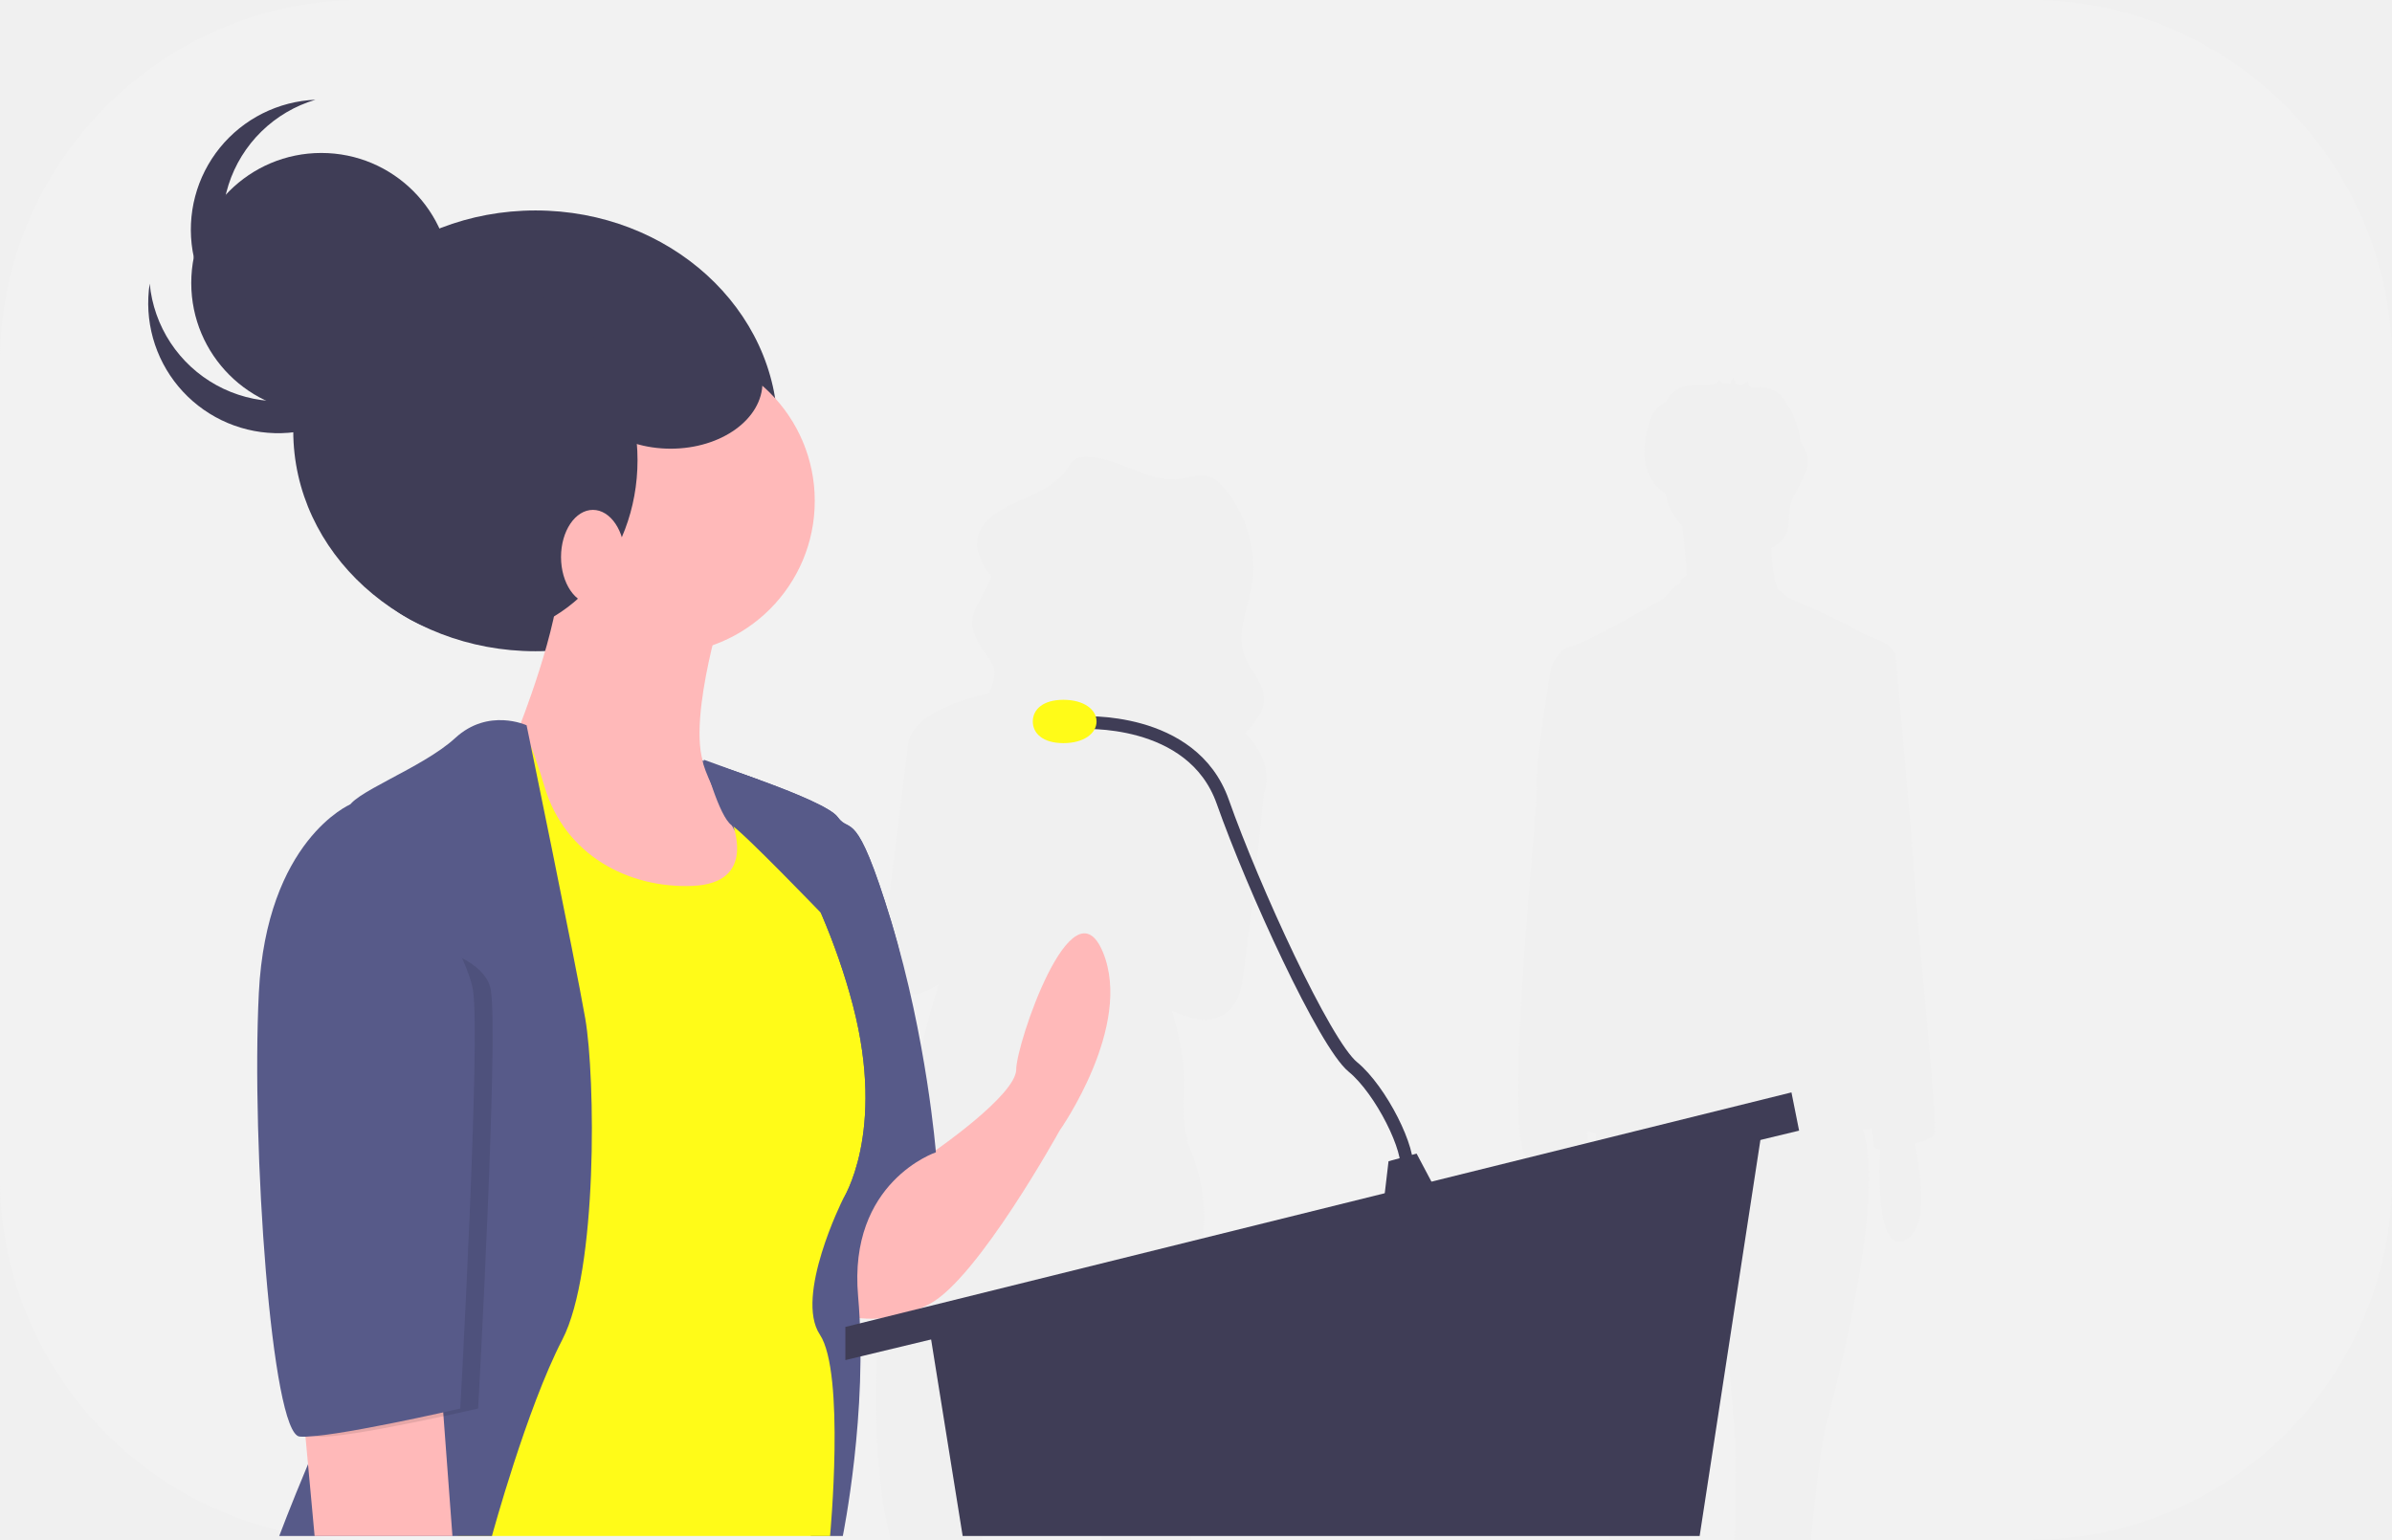
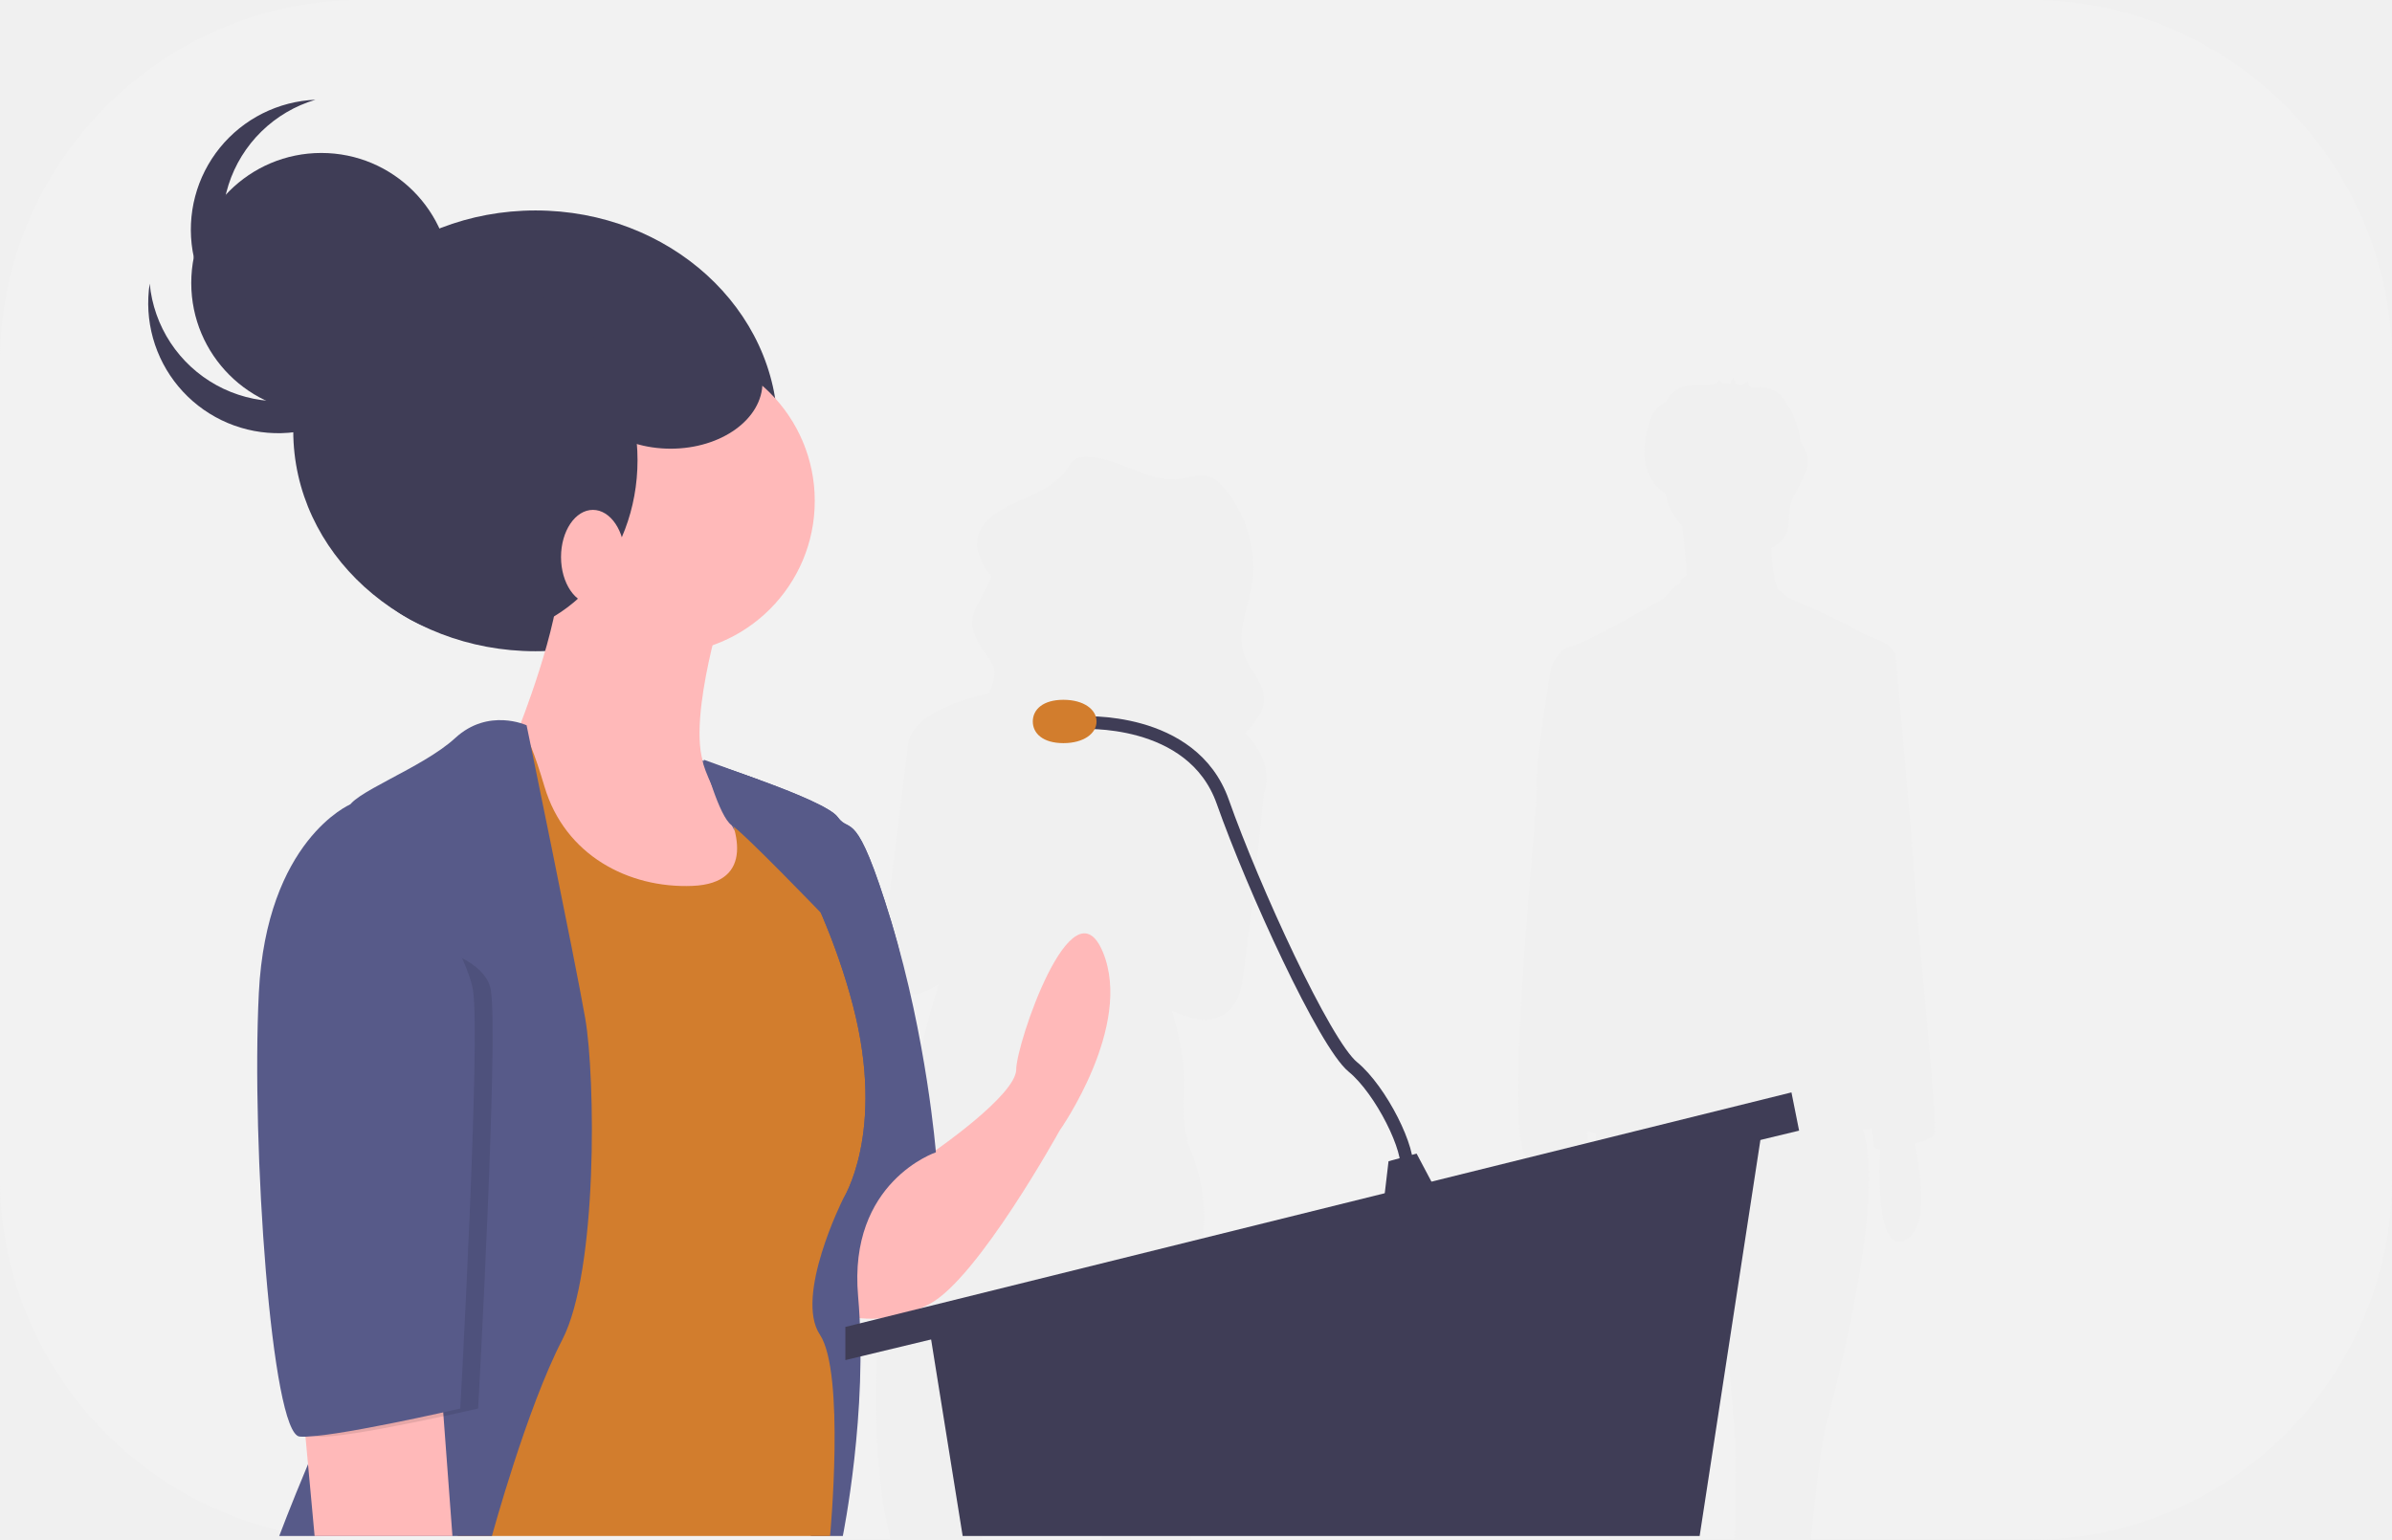
<svg xmlns="http://www.w3.org/2000/svg" width="938" height="604" viewBox="0 0 938 604" fill="none">
-   <g clip-path="url(#clip0_991_2924)">
-     <path d="M680.584 566.656L675.711 506.08L661.785 570.137C661.785 570.137 661.969 586.298 662.43 604H680.271C680.872 583.764 680.584 566.656 680.584 566.656Z" fill="#F2F2F2" />
-     <path d="M429.989 588.198C428.618 582.534 427.649 576.779 427.092 570.978L425.143 550.023C424.323 544.284 423.481 539.228 422.634 534.765C416.426 502.942 410.018 501.791 410.018 501.791C409.742 502.002 409.475 502.235 409.199 502.476C408.446 503.161 407.745 503.901 407.101 504.69C396.895 517.663 389.97 551.309 386.333 573.629C384.324 585.958 383.323 594.83 383.323 594.83C383.323 594.83 384.233 598.609 385.473 604H432.048C431.871 598.679 431.182 593.387 429.989 588.198Z" fill="#F2F2F2" />
-     <path d="M796.22 0H141.78C63.801 0 0 63.801 0 141.78V462.22C0 540.199 63.801 604 141.78 604H349.202L346.525 591.398C346.525 591.398 339.64 546.971 346.525 512.333C348.748 501.466 350.274 490.467 351.092 479.405C351.953 466.916 353.995 454.536 357.189 442.432C357.371 441.733 357.575 441.041 357.765 440.344C356.086 439.888 355.315 439.523 355.705 439.292C356.781 438.657 357.372 436.711 357.667 434.242C359.501 417.897 362.998 401.782 368.104 386.147C361.147 390.515 356.529 390.978 353.505 389.286C342.879 386.384 347.29 362.486 347.29 362.486C347.29 362.486 353.894 310.796 356.087 292.08C357.348 281.322 373.507 275.226 387.811 271.916C389.318 268.683 390.403 265.426 389.714 262.009C389.668 261.778 389.601 261.556 389.54 261.331C387.721 257.292 384.024 253.968 382.637 249.785C382.022 248.659 381.589 247.443 381.354 246.182C380.125 239.01 386.831 232.814 388.765 225.917C386.792 224.011 385.32 221.65 384.477 219.04C381.53 212.997 382.967 205.743 392.429 200.142C394.318 199.024 396.319 198.037 398.353 197.091C399.097 196.609 399.907 196.238 400.758 195.988C407.528 192.925 414.333 189.962 418.385 184C419.428 182.464 420.343 180.683 422.031 179.876C422.827 179.536 423.678 179.345 424.543 179.314C437.588 178.312 449.4 189.499 462.383 187.896C466.317 187.41 470.332 185.757 474.107 186.947C476.588 187.729 478.523 189.634 480.191 191.605C484.728 197.021 488.014 203.373 489.814 210.206C491.613 217.039 491.882 224.185 490.601 231.134C488.955 239.687 484.952 248.502 487.836 256.731C489.956 262.778 495.631 267.685 495.671 274.081C495.704 279.344 491.968 283.544 488.359 287.639C488.828 288.119 489.285 288.612 489.731 289.118C498.552 299.168 496.885 307.746 495.641 311.18L495.641 311.182L491.105 354.956L487.28 384.323C487.28 384.323 486.334 396.375 477.426 399.018C474.83 400.219 471.431 400.535 466.962 399.175C464.063 398.293 461.619 397.411 459.545 396.553C461.505 402.813 464.879 415.593 464.331 427.997C463.566 445.316 465.861 446.822 465.861 446.822C465.717 447 465.554 447.161 465.374 447.303C474.461 467.379 474.544 487.977 465.096 508.568C454.386 531.911 465.861 586.128 465.861 586.128C465.861 586.128 466.678 594.585 467.045 604H631.333C628.72 579.077 625.581 554.127 624.186 551.338C621.887 546.74 624.806 470.993 625.896 444.682C625.412 444.56 624.939 444.435 624.493 444.307C623.716 444.084 623.018 443.852 622.373 443.615C622.34 444.953 622.482 446.291 622.794 447.593C623.761 449.85 621.442 451.508 617.501 452.64C619.793 463.826 622.624 484.641 613.046 488.673C603.193 492.822 602.996 467.622 603.537 454.486C602.294 454.532 601.048 454.556 599.817 454.556C587.98 454.556 603.298 317.391 602.602 308.339C601.906 299.288 608.172 262.385 608.172 262.385C608.172 262.385 610.261 254.726 616.527 253.334C622.794 251.941 652.733 234.534 652.733 234.534C654.417 232.169 656.546 230.154 659 228.602V227.572C659.781 226.844 660.611 226.172 661.485 225.56C661.12 219.477 660.297 211.628 659.697 206.325C656.331 202.896 654.058 198.546 653.164 193.825C651.881 192.824 650.663 191.742 649.518 190.586C646.643 187.29 644.993 183.102 644.848 178.73C644.72 174.388 645.349 170.057 646.705 165.931C647.06 164.559 647.602 163.244 648.318 162.022C649.303 160.605 650.538 159.38 651.963 158.408C652.386 158.095 652.823 157.801 653.258 157.505C654.181 155.712 655.535 154.175 657.197 153.034C660.751 150.7 665.324 150.891 669.574 150.997C669.637 150.998 669.702 150.998 669.766 150.998C670.555 150.872 671.346 150.767 672.14 150.684C672.604 150.592 673.031 150.366 673.369 150.035C673.707 149.704 673.942 149.281 674.043 148.819C674.619 149.372 675.194 149.924 675.769 150.477C676.632 150.464 677.495 150.479 678.357 150.521C678.739 149.647 679.187 148.805 679.699 148C680.014 148.899 680.329 149.799 680.645 150.698C681.511 150.79 682.374 150.907 683.232 151.056C683.909 150.518 684.586 149.98 685.262 149.443C685.413 149.323 685.951 151.085 686.223 151.69C686.689 151.81 687.154 151.937 687.614 152.079C688.333 152.047 689.132 151.912 689.576 151.919C692.026 151.836 694.45 152.44 696.573 153.664C698.428 155.013 699.95 156.769 701.021 158.797C703.756 163.125 705.455 168.026 705.985 173.118C707.314 174.96 708.252 177.055 708.739 179.273C709.889 186.262 703.246 192.103 701.93 199.063C701.228 202.776 702.029 206.889 700.138 210.16C699.31 211.478 698.225 212.615 696.948 213.504C696.194 214.068 695.406 214.586 694.591 215.057C694.635 219.267 695.118 223.461 696.032 227.572L696.928 231.007C698.321 232.011 699.823 233.172 701.472 234.534C701.472 234.534 720.968 242.89 727.931 247.067C734.052 250.74 740.707 251.188 742.7 255.972L743.249 256.119C743.249 256.119 750.211 333.405 750.908 346.634C751.604 359.863 759.959 441.327 758.567 444.808C758.051 446.097 754.768 447.575 750.803 448.751C753.117 459.326 756.852 482.323 746.73 486.585C736.469 490.905 736.68 463.392 737.292 450.828C735.923 450.705 735.026 450.347 734.893 449.682C734.78 449.117 734.417 446.56 733.893 442.662C733.025 442.797 732.126 442.936 731.168 443.082C730.976 443.111 730.774 443.141 730.578 443.17C739.406 470.938 719.855 544.582 716.094 558.997C714.129 566.529 712.01 585.153 710.099 604H796.22C874.199 604 938 540.199 938 462.22V141.78C938 63.801 874.199 0 796.22 0Z" fill="#F2F2F2" />
-     <path d="M210 255.451C262.467 255.451 305 216.746 305 169.001C305 121.256 262.467 82.551 210 82.551C157.533 82.551 115 121.256 115 169.001C115 216.746 157.533 255.451 210 255.451Z" fill="#3F3D56" />
-     <path d="M366.5 451.5C366.5 451.5 398.5 429.5 398.5 419.5C398.5 409.5 420.5 344.5 432.5 373.5C444.5 402.5 415.5 443.5 415.5 443.5C415.5 443.5 383.5 501.5 364.5 511.5C345.5 521.5 329.5 515.5 329.5 515.5V488.5L347.782 461.443C349.851 458.381 352.639 455.873 355.902 454.14C359.166 452.406 362.805 451.5 366.5 451.5Z" fill="#FFB9B9" />
-     <path d="M275.543 298.336C275.543 298.336 323.5 313.5 328.5 320.5C333.5 327.5 335.5 315.5 349.5 361.5C363.5 407.5 367 452 367 452C367 452 332.5 463.5 336.5 508.5C340.5 553.5 330.5 602.5 330.5 602.5H318.016L290.5 517.5L323.5 388.5C323.5 388.5 276.587 309.172 275.543 298.336Z" fill="#575A89" />
-     <path d="M259.5 256.5C292.637 256.5 319.5 229.637 319.5 196.5C319.5 163.363 292.637 136.5 259.5 136.5C226.363 136.5 199.5 163.363 199.5 196.5C199.5 229.637 226.363 256.5 259.5 256.5Z" fill="#FFB9B9" />
-     <path d="M282.5 241.499C282.5 241.499 265.5 297.499 280.5 305.499C295.5 313.499 312.5 349.499 312.5 349.499L286.5 378.499H226.5L199.5 348.499L188.5 297.499L203.5 285.499C203.5 285.499 219.5 245.499 219.5 224.499C219.5 203.499 282.5 241.499 282.5 241.499Z" fill="#FFB9B9" />
-     <path d="M287.5 303.499C287.5 303.499 275.5 300.499 282.5 312.499C289.5 324.499 296.5 346.499 271.5 347.499C246.5 348.499 221.5 335.499 213.5 308.499C205.5 281.499 202.5 283.499 199.5 284.499C196.5 285.499 164.5 318.499 164.5 318.499L175.5 380.499L179.5 602.499H325.5C325.5 602.499 331.5 538.499 321.5 523.499C311.5 508.499 330.5 470.499 330.5 470.499C330.5 470.499 347.5 444.499 334.5 394.499C321.5 344.499 292.5 303.499 287.5 303.499Z" fill="#FFFB18" />
-     <path d="M206.5 284.5C206.5 284.5 191.5 277.5 178.5 289.5C165.5 301.5 136.5 311.5 136.5 317.5C136.5 323.5 161.5 494.5 144.5 524.5C127.5 554.5 109.5 602.5 109.5 602.5H192.913C192.913 602.5 206.5 552.5 220.5 525.5C234.5 498.5 233.5 422.5 229.5 399.5C225.5 376.5 206.5 284.5 206.5 284.5Z" fill="#575A89" />
-     <path d="M118.5 549.5L123.37 602.5H177.417L172.5 536.5L118.5 549.5Z" fill="#FFB9B9" />
-     <path d="M364.5 521.5L377.5 602.5H666.5L691.5 439.5L364.5 521.5Z" fill="#3F3D56" />
-     <path d="M702.5 428.5L705.5 443.5L331.5 533.5V520.5L702.5 428.5Z" fill="#3F3D56" />
-     <path d="M544.5 455.5L542.5 472.5L564.5 469.5L555.5 452.5L544.5 455.5Z" fill="#3F3D56" />
-     <path d="M423.5 283.499C423.5 283.499 467.5 280.499 479.5 314.499C491.5 348.499 519.5 409.499 530.5 418.499C541.5 427.499 553.5 451.499 551.5 459.499" stroke="#3F3D56" stroke-width="5" stroke-miterlimit="10" />
-     <path d="M430 283C430 287.694 425.008 291.5 417 291.5C408.992 291.5 405 287.694 405 283C405 278.306 408.992 274.5 417 274.5C425.008 274.5 430 278.306 430 283Z" fill="#FFFB18" />
-     <path d="M356 439C356 439 363.5 407.5 349.5 361.5C335.5 315.5 333.5 327.5 328.5 320.5C323.5 313.5 275.544 298.336 275.544 298.336C275.887 301.897 281.183 312.853 288.139 325.959C286.887 321.235 284.989 316.706 282.5 312.5C275.5 300.5 287.5 303.5 287.5 303.5C292.5 303.5 321.5 344.5 334.5 394.5C347.5 444.5 330.5 470.5 330.5 470.5L356 439Z" fill="#575A89" />
-     <path d="M276 298C276 298 281.92 320.458 286.96 323.729C292 327 321.89 358.054 321.89 358.054L318 333L302 309L297.744 305.912L276 298Z" fill="#575A89" />
-     <path opacity="0.1" d="M143 367L144.394 315.5C144.394 315.5 111.5 329.5 108.5 389.5C105.5 449.5 113.5 562.5 124.5 563.5C135.5 564.5 187.5 552.5 187.5 552.5C187.5 552.5 195.5 407.5 192.5 388.5C189.5 369.5 143 367 143 367Z" fill="black" />
-     <path d="M145.5 315.5H137.394C137.394 315.5 104.5 329.5 101.5 389.5C98.5 449.5 106.5 562.5 117.5 563.5C128.5 564.5 180.5 552.5 180.5 552.5C180.5 552.5 188.5 407.5 185.5 388.5C182.5 369.5 145.5 315.5 145.5 315.5Z" fill="#575A89" />
-     <path d="M188 250C222.242 250 250 218.884 250 180.5C250 142.116 222.242 111 188 111C153.758 111 126 142.116 126 180.5C126 218.884 153.758 250 188 250Z" fill="#3F3D56" />
-     <path d="M232.5 237C239.404 237 245 228.717 245 218.5C245 208.283 239.404 200 232.5 200C225.596 200 220 208.283 220 218.5C220 228.717 225.596 237 232.5 237Z" fill="#FFB9B9" />
-     <path d="M126 162C154.167 162 177 139.167 177 111C177 82.834 154.167 60 126 60C97.834 60 75 82.834 75 111C75 139.167 97.834 162 126 162Z" fill="#3F3D56" />
-     <path d="M132.592 151.857C125.183 155.627 116.965 157.528 108.653 157.396C100.341 157.263 92.188 155.101 84.903 151.097C77.618 147.093 71.422 141.369 66.855 134.423C62.288 127.477 59.488 119.52 58.7 111.244C57.611 118.388 58.052 125.681 59.995 132.641C61.938 139.6 65.338 146.068 69.969 151.614C74.6 157.161 80.358 161.66 86.859 164.813C93.361 167.966 100.458 169.702 107.681 169.904C114.905 170.107 122.088 168.772 128.756 165.989C135.425 163.205 141.425 159.036 146.36 153.758C151.295 148.48 155.052 142.213 157.382 135.373C159.712 128.533 160.562 121.276 159.875 114.083C158.662 122.096 155.553 129.704 150.808 136.274C146.063 142.844 139.818 148.186 132.592 151.857Z" fill="#3F3D56" />
-     <path d="M98.021 119.429C92.9 112.881 89.457 105.18 87.992 96.997C86.528 88.814 87.086 80.397 89.618 72.479C92.15 64.561 96.579 57.383 102.52 51.568C108.46 45.753 115.733 41.479 123.703 39.117C116.483 39.419 109.41 41.251 102.953 44.493C96.495 47.735 90.8 52.313 86.245 57.922C81.69 63.532 78.379 70.045 76.532 77.031C74.685 84.017 74.343 91.316 75.53 98.443C76.717 105.571 79.405 112.365 83.416 118.375C87.428 124.386 92.67 129.475 98.797 133.306C104.924 137.137 111.795 139.621 118.955 140.596C126.115 141.57 133.4 141.012 140.328 138.958C132.231 139.304 124.168 137.713 116.81 134.316C109.451 130.92 103.01 125.816 98.021 119.429Z" fill="#3F3D56" />
-     <path d="M263 176C282.882 176 299 164.359 299 150C299 135.641 282.882 124 263 124C243.118 124 227 135.641 227 150C227 164.359 243.118 176 263 176Z" fill="#3F3D56" />
+   <g clip-path="url(#clip0_2422_1082)">
+     <mask id="mask0_2422_1082" style="mask-type:luminance" maskUnits="userSpaceOnUse" x="0" y="0" width="938" height="604">
+       <path d="M938 0H0V604H938V0Z" fill="white" />
+     </mask>
+     <g mask="url(#mask0_2422_1082)">
+       <path d="M680.584 566.656L675.711 506.08L661.785 570.137C661.785 570.137 661.969 586.298 662.43 604H680.271C680.872 583.764 680.584 566.656 680.584 566.656Z" fill="#F2F2F2" />
+       <path d="M429.989 588.198C428.618 582.534 427.649 576.779 427.092 570.978L425.143 550.023C424.323 544.284 423.481 539.228 422.634 534.765C416.426 502.942 410.018 501.791 410.018 501.791C409.742 502.002 409.475 502.235 409.199 502.476C408.446 503.161 407.745 503.901 407.101 504.69C396.895 517.663 389.97 551.309 386.333 573.629C384.324 585.958 383.323 594.83 383.323 594.83C383.323 594.83 384.233 598.609 385.473 604H432.048C431.871 598.679 431.182 593.387 429.989 588.198Z" fill="#F2F2F2" />
+       <path d="M796.22 0H141.78C63.801 0 0 63.801 0 141.78V462.22C0 540.199 63.801 604 141.78 604H349.202L346.525 591.398C346.525 591.398 339.64 546.971 346.525 512.333C348.748 501.466 350.274 490.467 351.092 479.405C351.953 466.916 353.995 454.536 357.189 442.432C357.371 441.733 357.575 441.041 357.765 440.344C356.086 439.888 355.315 439.523 355.705 439.292C356.781 438.657 357.372 436.711 357.667 434.242C359.501 417.897 362.998 401.782 368.104 386.147C361.147 390.515 356.529 390.978 353.505 389.286C342.879 386.384 347.29 362.486 347.29 362.486C347.29 362.486 353.894 310.796 356.087 292.08C357.348 281.322 373.507 275.226 387.811 271.916C389.318 268.683 390.403 265.426 389.714 262.009C389.668 261.778 389.601 261.556 389.54 261.331C387.721 257.292 384.024 253.968 382.637 249.785C382.022 248.659 381.589 247.443 381.354 246.182C380.125 239.01 386.831 232.814 388.765 225.917C386.792 224.011 385.32 221.65 384.477 219.04C381.53 212.997 382.967 205.743 392.429 200.142C394.318 199.024 396.319 198.037 398.353 197.091C399.097 196.609 399.907 196.238 400.758 195.988C407.528 192.925 414.333 189.962 418.385 184C419.428 182.464 420.343 180.683 422.031 179.876C422.827 179.536 423.678 179.345 424.543 179.314C437.588 178.312 449.4 189.499 462.383 187.896C466.317 187.41 470.332 185.757 474.107 186.947C476.588 187.729 478.523 189.634 480.191 191.605C484.728 197.021 488.014 203.373 489.814 210.206C491.613 217.039 491.882 224.185 490.601 231.134C488.955 239.687 484.952 248.502 487.836 256.731C489.956 262.778 495.631 267.685 495.671 274.081C495.704 279.344 491.968 283.544 488.359 287.639C488.828 288.119 489.285 288.612 489.731 289.118C498.552 299.168 496.885 307.746 495.641 311.18V311.182L491.105 354.956L487.28 384.323C487.28 384.323 486.334 396.375 477.426 399.018C474.83 400.219 471.431 400.535 466.962 399.175C464.063 398.293 461.619 397.411 459.545 396.553C461.505 402.813 464.879 415.593 464.331 427.997C463.566 445.316 465.861 446.822 465.861 446.822C465.717 447 465.554 447.161 465.374 447.303C474.461 467.379 474.544 487.977 465.096 508.568C454.386 531.911 465.861 586.128 465.861 586.128C465.861 586.128 466.678 594.585 467.045 604H631.333C628.72 579.077 625.581 554.127 624.186 551.338C621.887 546.74 624.806 470.993 625.896 444.682C625.412 444.56 624.939 444.435 624.493 444.307C623.716 444.084 623.018 443.852 622.373 443.615C622.34 444.953 622.482 446.291 622.794 447.593C623.761 449.85 621.442 451.508 617.501 452.64C619.793 463.826 622.624 484.641 613.046 488.673C603.193 492.822 602.996 467.622 603.537 454.486C602.294 454.532 601.048 454.556 599.817 454.556C587.98 454.556 603.298 317.391 602.602 308.339C601.906 299.288 608.172 262.385 608.172 262.385C608.172 262.385 610.261 254.726 616.527 253.334C622.794 251.941 652.733 234.534 652.733 234.534C654.417 232.169 656.546 230.154 659 228.602V227.572C659.781 226.844 660.611 226.172 661.485 225.56C661.12 219.477 660.297 211.628 659.697 206.325C656.331 202.896 654.058 198.546 653.164 193.825C651.881 192.824 650.663 191.742 649.518 190.586C646.643 187.29 644.993 183.102 644.848 178.73C644.72 174.388 645.349 170.057 646.705 165.931C647.06 164.559 647.602 163.244 648.318 162.022C649.303 160.605 650.538 159.38 651.963 158.408C652.386 158.095 652.823 157.801 653.258 157.505C654.181 155.712 655.535 154.175 657.197 153.034C660.751 150.7 665.324 150.891 669.574 150.997C669.637 150.998 669.702 150.998 669.766 150.998C670.555 150.872 671.346 150.767 672.14 150.684C672.604 150.592 673.031 150.366 673.369 150.035C673.707 149.704 673.942 149.281 674.043 148.819C674.619 149.372 675.194 149.924 675.769 150.477C676.632 150.464 677.495 150.479 678.357 150.521C678.739 149.647 679.187 148.805 679.699 148C680.014 148.899 680.329 149.799 680.645 150.698C681.511 150.79 682.374 150.907 683.232 151.056C683.909 150.518 684.586 149.98 685.262 149.443C685.413 149.323 685.951 151.085 686.223 151.69C686.689 151.81 687.154 151.937 687.614 152.079C688.333 152.047 689.132 151.912 689.576 151.919C692.026 151.836 694.45 152.44 696.573 153.664C698.428 155.013 699.95 156.769 701.021 158.797C703.756 163.125 705.455 168.026 705.985 173.118C707.314 174.96 708.252 177.055 708.739 179.273C709.889 186.262 703.246 192.103 701.93 199.063C701.228 202.776 702.029 206.889 700.138 210.16C699.31 211.478 698.225 212.615 696.948 213.504C696.194 214.068 695.406 214.586 694.591 215.057C694.635 219.267 695.118 223.461 696.032 227.572L696.928 231.007C698.321 232.011 699.823 233.172 701.472 234.534C701.472 234.534 720.968 242.89 727.931 247.067C734.052 250.74 740.707 251.188 742.7 255.972L743.249 256.119C743.249 256.119 750.211 333.405 750.908 346.634C751.604 359.863 759.959 441.327 758.567 444.808C758.051 446.097 754.768 447.575 750.803 448.751C753.117 459.326 756.852 482.323 746.73 486.585C736.469 490.905 736.68 463.392 737.292 450.828C735.923 450.705 735.026 450.347 734.893 449.682C734.78 449.117 734.417 446.56 733.893 442.662C733.025 442.797 732.126 442.936 731.168 443.082C730.976 443.111 730.774 443.141 730.578 443.17C739.406 470.938 719.855 544.582 716.094 558.997C714.129 566.529 712.01 585.153 710.099 604H796.22C874.199 604 938 540.199 938 462.22V141.78C938 63.801 874.199 0 796.22 0Z" fill="#F2F2F2" />
+       <path d="M210 255.451C262.467 255.451 305 216.746 305 169.001C305 121.256 262.467 82.551 210 82.551C157.533 82.551 115 121.256 115 169.001C115 216.746 157.533 255.451 210 255.451Z" fill="#3F3D56" />
+       <path d="M366.5 451.5C366.5 451.5 398.5 429.5 398.5 419.5C398.5 409.5 420.5 344.5 432.5 373.5C444.5 402.5 415.5 443.5 415.5 443.5C415.5 443.5 383.5 501.5 364.5 511.5C345.5 521.5 329.5 515.5 329.5 515.5V488.5L347.782 461.443C349.851 458.381 352.639 455.873 355.902 454.14C359.166 452.406 362.805 451.5 366.5 451.5Z" fill="#FFB9B9" />
+       <path d="M275.543 298.336C275.543 298.336 323.5 313.5 328.5 320.5C333.5 327.5 335.5 315.5 349.5 361.5C363.5 407.5 367 452 367 452C367 452 332.5 463.5 336.5 508.5C340.5 553.5 330.5 602.5 330.5 602.5H318.016L290.5 517.5L323.5 388.5C323.5 388.5 276.587 309.172 275.543 298.336Z" fill="#575A89" />
+       <path d="M259.5 256.5C292.637 256.5 319.5 229.637 319.5 196.5C319.5 163.363 292.637 136.5 259.5 136.5C226.363 136.5 199.5 163.363 199.5 196.5C199.5 229.637 226.363 256.5 259.5 256.5Z" fill="#FFB9B9" />
+       <path d="M282.5 241.499C282.5 241.499 265.5 297.499 280.5 305.499C295.5 313.499 312.5 349.499 312.5 349.499L286.5 378.499H226.5L199.5 348.499L188.5 297.499L203.5 285.499C203.5 285.499 219.5 245.499 219.5 224.499C219.5 203.499 282.5 241.499 282.5 241.499Z" fill="#FFB9B9" />
+       <path d="M287.5 303.499C287.5 303.499 275.5 300.499 282.5 312.499C289.5 324.499 296.5 346.499 271.5 347.499C246.5 348.499 221.5 335.499 213.5 308.499C205.5 281.499 202.5 283.499 199.5 284.499C196.5 285.499 164.5 318.499 164.5 318.499L175.5 380.499L179.5 602.499H325.5C325.5 602.499 331.5 538.499 321.5 523.499C311.5 508.499 330.5 470.499 330.5 470.499C330.5 470.499 347.5 444.499 334.5 394.499C321.5 344.499 292.5 303.499 287.5 303.499Z" fill="#D27D2D" />
+       <path d="M206.5 284.5C206.5 284.5 191.5 277.5 178.5 289.5C165.5 301.5 136.5 311.5 136.5 317.5C136.5 323.5 161.5 494.5 144.5 524.5C127.5 554.5 109.5 602.5 109.5 602.5H192.913C192.913 602.5 206.5 552.5 220.5 525.5C234.5 498.5 233.5 422.5 229.5 399.5C225.5 376.5 206.5 284.5 206.5 284.5Z" fill="#575A89" />
+       <path d="M118.5 549.5L123.37 602.5H177.417L172.5 536.5L118.5 549.5Z" fill="#FFB9B9" />
+       <path d="M364.5 521.5L377.5 602.5H666.5L691.5 439.5L364.5 521.5Z" fill="#3F3D56" />
+       <path d="M702.5 428.5L705.5 443.5L331.5 533.5V520.5L702.5 428.5Z" fill="#3F3D56" />
+       <path d="M544.5 455.5L542.5 472.5L564.5 469.5L555.5 452.5L544.5 455.5Z" fill="#3F3D56" />
+       <path d="M423.5 283.499C423.5 283.499 467.5 280.499 479.5 314.499C491.5 348.499 519.5 409.499 530.5 418.499C541.5 427.499 553.5 451.499 551.5 459.499" stroke="#3F3D56" stroke-width="5" stroke-miterlimit="10" />
+       <path d="M430 283C430 287.694 425.008 291.5 417 291.5C408.992 291.5 405 287.694 405 283C405 278.306 408.992 274.5 417 274.5C425.008 274.5 430 278.306 430 283Z" fill="#D27D2D" />
+       <path d="M356 439C356 439 363.5 407.5 349.5 361.5C335.5 315.5 333.5 327.5 328.5 320.5C323.5 313.5 275.544 298.336 275.544 298.336C275.887 301.897 281.183 312.853 288.139 325.959C286.887 321.235 284.989 316.706 282.5 312.5C275.5 300.5 287.5 303.5 287.5 303.5C292.5 303.5 321.5 344.5 334.5 394.5C347.5 444.5 330.5 470.5 330.5 470.5L356 439Z" fill="#575A89" />
+       <path d="M276 298C276 298 281.92 320.458 286.96 323.729C292 327 321.89 358.054 321.89 358.054L318 333L302 309L297.744 305.912L276 298Z" fill="#575A89" />
+       <path opacity="0.1" d="M143 367L144.394 315.5C144.394 315.5 111.5 329.5 108.5 389.5C105.5 449.5 113.5 562.5 124.5 563.5C135.5 564.5 187.5 552.5 187.5 552.5C187.5 552.5 195.5 407.5 192.5 388.5C189.5 369.5 143 367 143 367Z" fill="black" />
+       <path d="M145.5 315.5H137.394C137.394 315.5 104.5 329.5 101.5 389.5C98.5 449.5 106.5 562.5 117.5 563.5C128.5 564.5 180.5 552.5 180.5 552.5C180.5 552.5 188.5 407.5 185.5 388.5C182.5 369.5 145.5 315.5 145.5 315.5Z" fill="#575A89" />
+       <path d="M188 250C222.242 250 250 218.884 250 180.5C250 142.116 222.242 111 188 111C153.758 111 126 142.116 126 180.5C126 218.884 153.758 250 188 250Z" fill="#3F3D56" />
+       <path d="M232.5 237C239.404 237 245 228.717 245 218.5C245 208.283 239.404 200 232.5 200C225.596 200 220 208.283 220 218.5C220 228.717 225.596 237 232.5 237Z" fill="#FFB9B9" />
+       <path d="M126 162C154.167 162 177 139.167 177 111C177 82.834 154.167 60 126 60C97.834 60 75 82.834 75 111C75 139.167 97.834 162 126 162Z" fill="#3F3D56" />
+       <path d="M132.592 151.855C125.183 155.625 116.965 157.526 108.653 157.394C100.341 157.261 92.188 155.099 84.903 151.095C77.618 147.091 71.422 141.367 66.855 134.421C62.288 127.475 59.488 119.518 58.7 111.242C57.611 118.386 58.052 125.679 59.995 132.639C61.938 139.598 65.338 146.066 69.969 151.612C74.6 157.159 80.358 161.658 86.859 164.811C93.361 167.964 100.458 169.7 107.681 169.902C114.905 170.105 122.088 168.77 128.756 165.987C135.425 163.203 141.425 159.034 146.36 153.756C151.295 148.478 155.052 142.211 157.382 135.371C159.712 128.531 160.562 121.274 159.875 114.081C158.662 122.094 155.553 129.702 150.808 136.272C146.063 142.842 139.818 148.184 132.592 151.855Z" fill="#3F3D56" />
+       <path d="M98.021 119.429C92.9 112.881 89.457 105.18 87.992 96.997C86.528 88.814 87.086 80.397 89.618 72.479C92.15 64.561 96.579 57.383 102.52 51.568C108.46 45.753 115.733 41.479 123.703 39.117C116.483 39.419 109.41 41.251 102.953 44.493C96.495 47.735 90.8 52.313 86.245 57.922C81.69 63.532 78.379 70.045 76.532 77.031C74.685 84.017 74.343 91.316 75.53 98.443C76.717 105.571 79.405 112.365 83.416 118.375C87.428 124.386 92.67 129.475 98.797 133.306C104.924 137.137 111.795 139.621 118.955 140.596C126.115 141.57 133.4 141.012 140.328 138.958C132.231 139.304 124.168 137.713 116.81 134.316C109.451 130.92 103.01 125.816 98.021 119.429Z" fill="#3F3D56" />
+       <path d="M263 176C282.882 176 299 164.359 299 150C299 135.641 282.882 124 263 124C243.118 124 227 135.641 227 150C227 164.359 243.118 176 263 176Z" fill="#3F3D56" />
+     </g>
  </g>
  <defs>
-     <clipPath id="clip0_991_2924">
+     <clipPath id="clip0_2422_1082">
      <rect width="938" height="604" fill="white" />
    </clipPath>
  </defs>
</svg>
